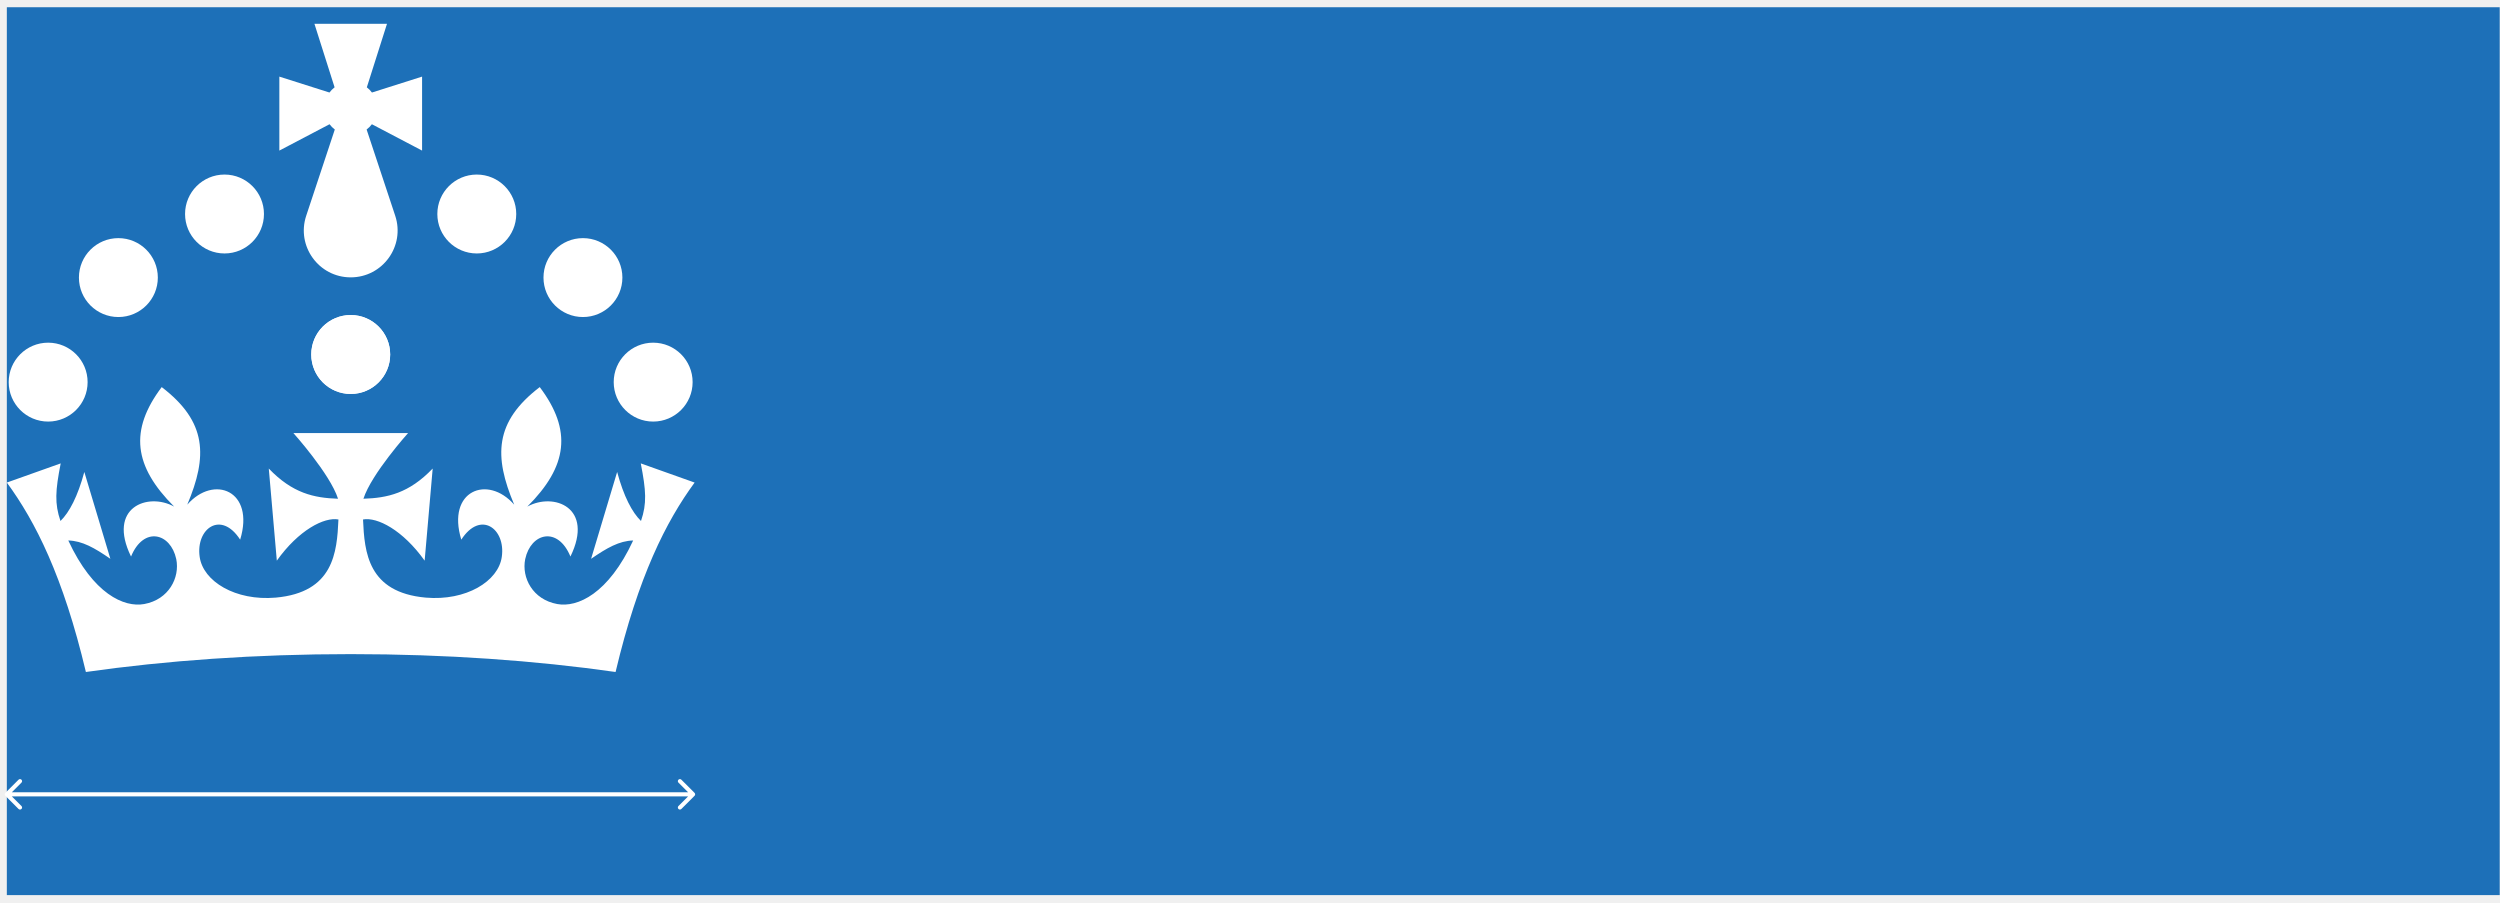
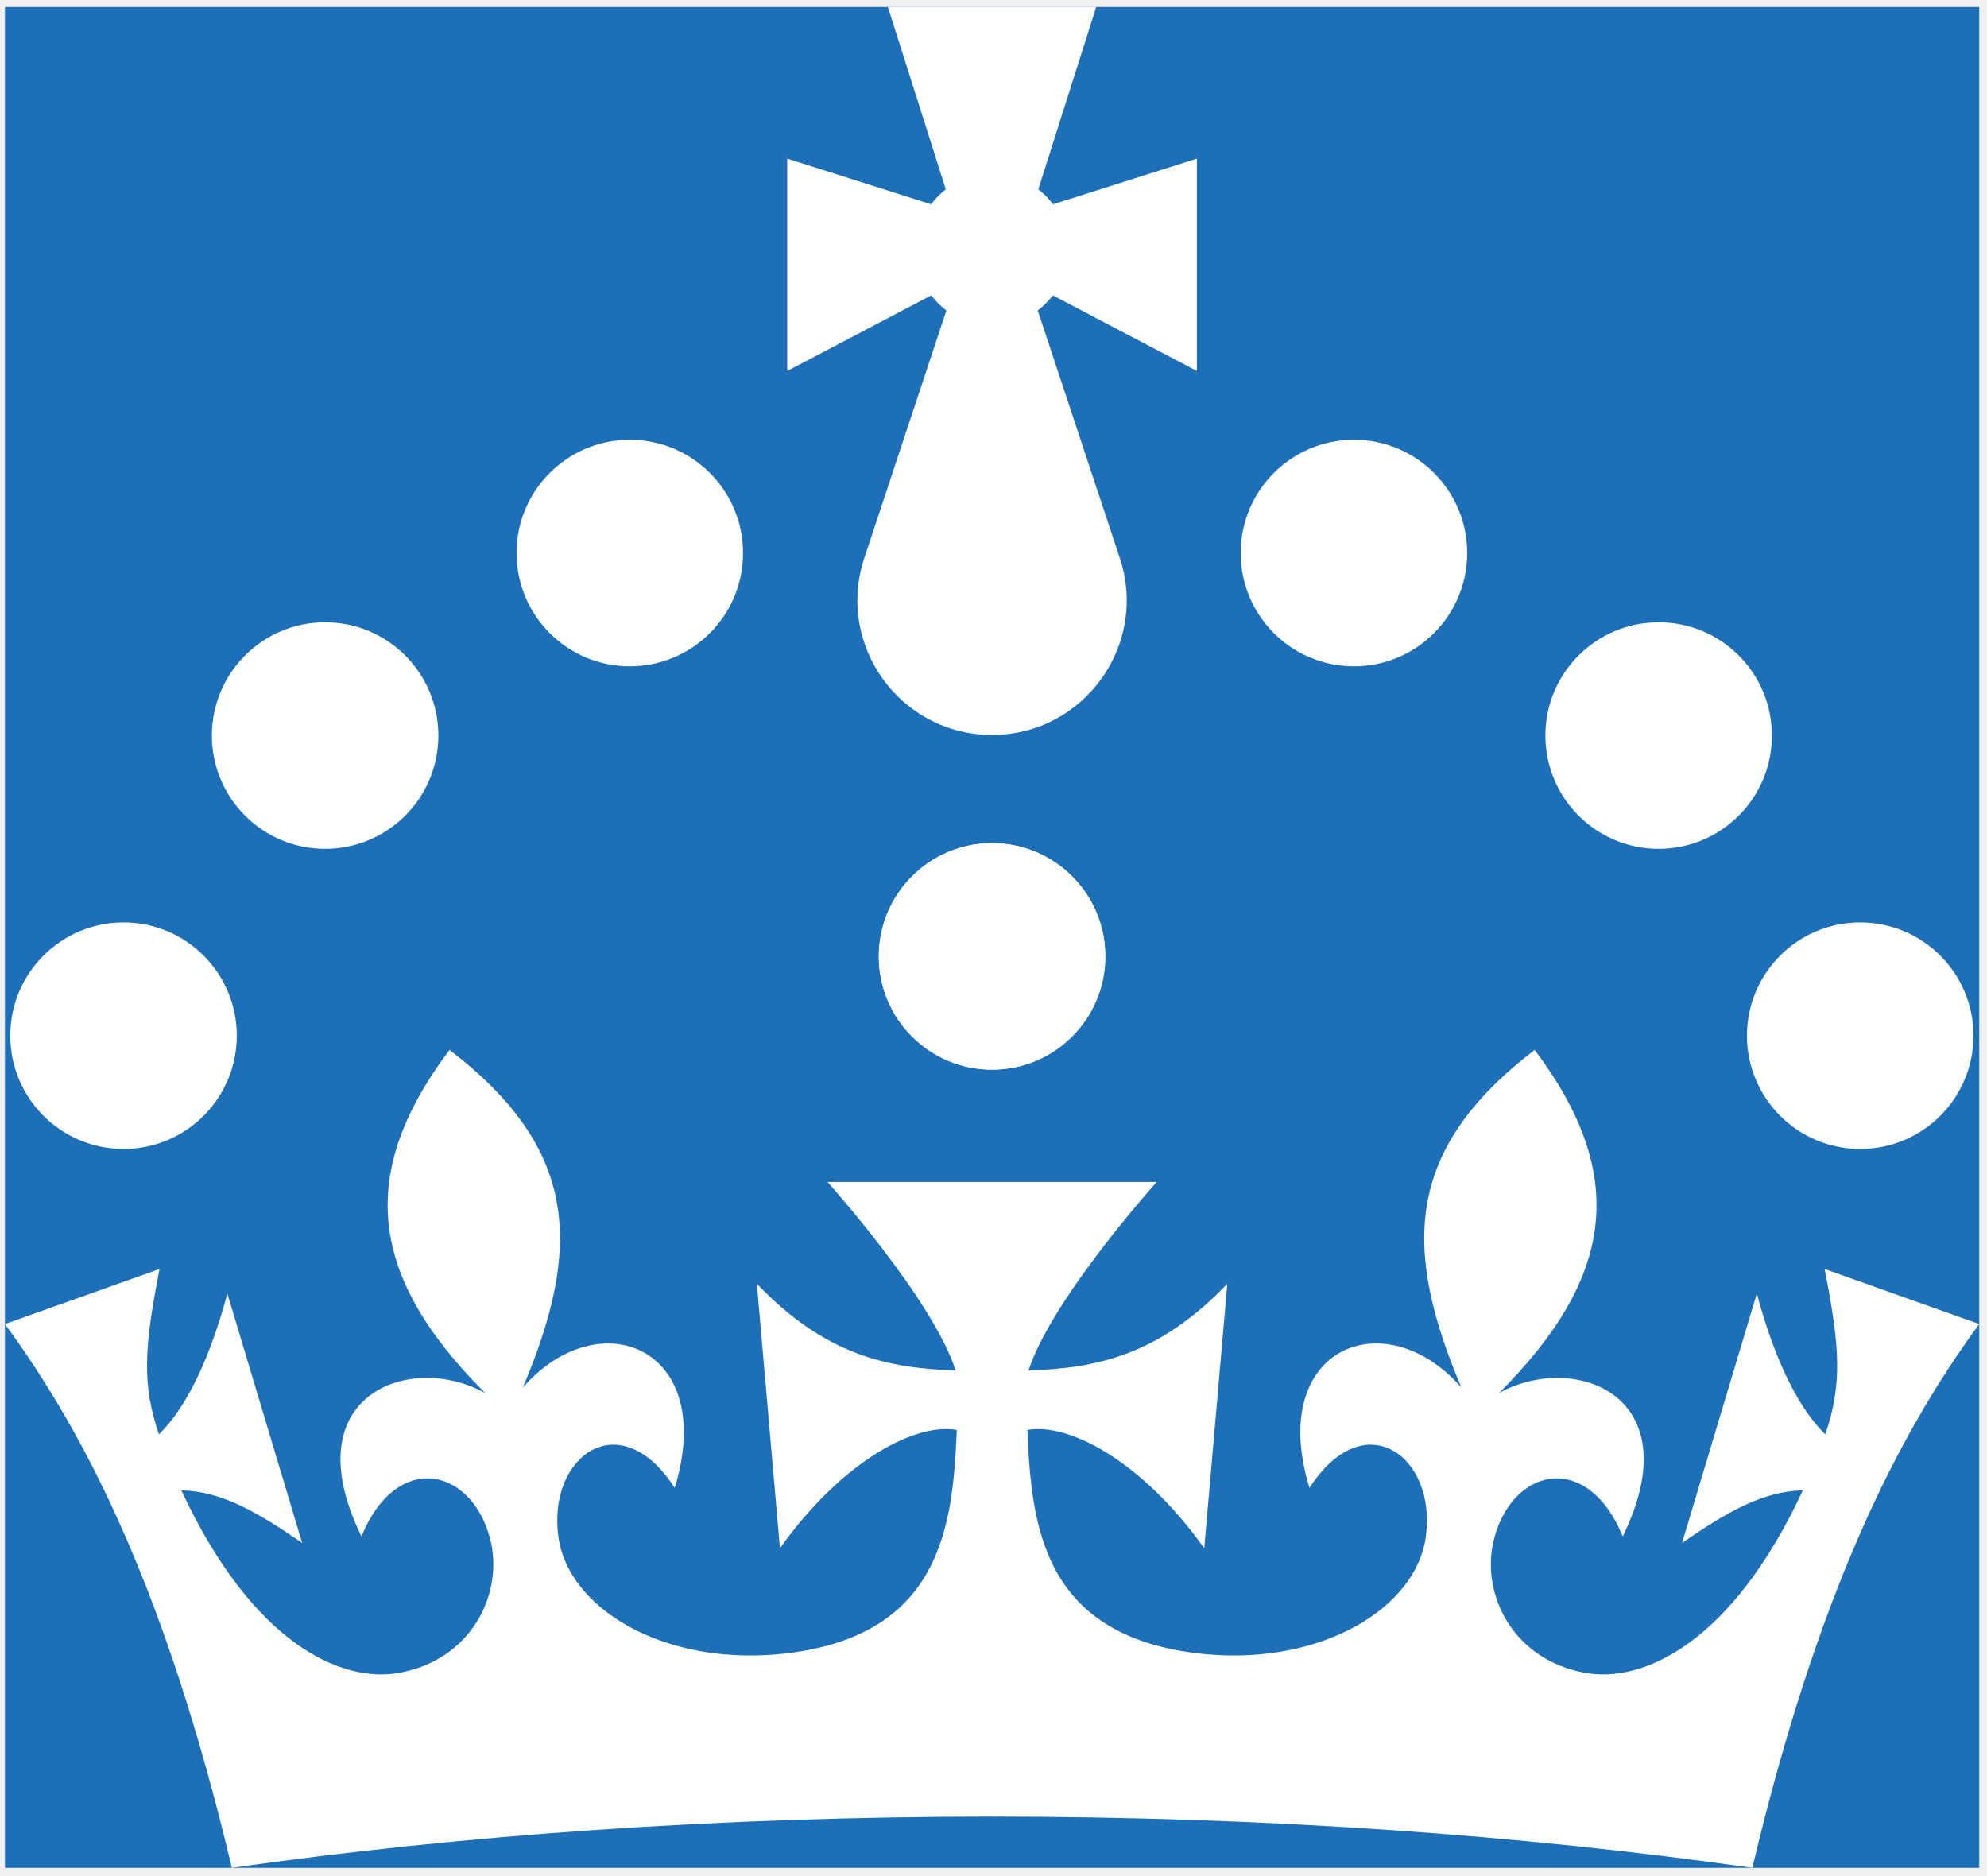
- <svg xmlns="http://www.w3.org/2000/svg" width="302" height="109" viewBox="0 0 302 109" fill="none">
-   <rect x="0.826" y="0.875" width="301.139" height="107.254" fill="#1D70B8" />
-   <path d="M0.649 95.778C0.552 95.876 0.552 96.034 0.649 96.132L2.24 97.723C2.338 97.82 2.496 97.82 2.594 97.723C2.692 97.625 2.692 97.467 2.594 97.369L1.18 95.955L2.594 94.541C2.692 94.443 2.692 94.285 2.594 94.187C2.496 94.09 2.338 94.09 2.24 94.187L0.649 95.778ZM83.901 96.132C83.999 96.034 83.999 95.876 83.901 95.778L82.31 94.187C82.213 94.09 82.055 94.09 81.957 94.187C81.859 94.285 81.859 94.443 81.957 94.541L83.371 95.955L81.957 97.369C81.859 97.467 81.859 97.625 81.957 97.723C82.055 97.82 82.213 97.82 82.31 97.723L83.901 96.132ZM0.826 95.955L0.826 96.205L83.725 96.205L83.725 95.955L83.725 95.705L0.826 95.705L0.826 95.955Z" fill="white" />
-   <path d="M27.122 30.618C29.754 30.618 31.887 28.484 31.887 25.852C31.887 23.22 29.754 21.086 27.122 21.086C24.489 21.086 22.355 23.22 22.355 25.852C22.355 28.484 24.489 30.618 27.122 30.618Z" fill="white" />
-   <path d="M14.3 38.298C16.932 38.298 19.066 36.164 19.066 33.532C19.066 30.899 16.932 28.766 14.3 28.766C11.668 28.766 9.534 30.899 9.534 33.532C9.534 36.164 11.668 38.298 14.3 38.298Z" fill="white" />
-   <path d="M5.817 50.926C8.449 50.926 10.583 48.793 10.583 46.16C10.583 43.528 8.449 41.395 5.817 41.395C3.185 41.395 1.051 43.528 1.051 46.16C1.051 48.793 3.185 50.926 5.817 50.926Z" fill="white" />
-   <path d="M42.367 47.589C44.999 47.589 47.133 45.455 47.133 42.823C47.133 40.19 44.999 38.057 42.367 38.057C39.734 38.057 37.601 40.19 37.601 42.823C37.601 45.455 39.734 47.589 42.367 47.589Z" fill="white" />
-   <path d="M57.596 30.618C60.228 30.618 62.362 28.484 62.362 25.852C62.362 23.22 60.228 21.086 57.596 21.086C54.964 21.086 52.83 23.22 52.83 25.852C52.83 28.484 54.964 30.618 57.596 30.618Z" fill="white" />
-   <path d="M70.419 38.298C73.052 38.298 75.185 36.164 75.185 33.532C75.185 30.899 73.052 28.766 70.419 28.766C67.787 28.766 65.653 30.899 65.653 33.532C65.653 36.164 67.787 38.298 70.419 38.298Z" fill="white" />
-   <path d="M78.902 50.926C81.534 50.926 83.668 48.793 83.668 46.16C83.668 43.528 81.534 41.395 78.902 41.395C76.269 41.395 74.136 43.528 74.136 46.16C74.136 48.793 76.269 50.926 78.902 50.926Z" fill="white" />
-   <path d="M42.367 47.589C44.999 47.589 47.133 45.455 47.133 42.823C47.133 40.19 44.999 38.057 42.367 38.057C39.734 38.057 37.601 40.19 37.601 42.823C37.601 45.455 39.734 47.589 42.367 47.589Z" fill="white" />
-   <path d="M44.288 15.645C44.529 15.463 44.743 15.249 44.924 15.008L50.987 18.191V9.255L44.933 11.177C44.756 10.941 44.547 10.729 44.313 10.549L46.749 2.875H37.983L40.419 10.549C40.185 10.728 39.977 10.94 39.799 11.177L33.745 9.255V18.191L39.808 15.008C39.989 15.249 40.203 15.463 40.444 15.645L36.991 26.059C35.775 29.725 38.504 33.505 42.366 33.505C46.227 33.505 48.957 29.725 47.741 26.059L44.288 15.645Z" fill="white" />
-   <path d="M49.295 52.315C49.295 52.315 44.868 57.242 43.902 60.247C46.8 60.155 49.403 59.591 52.268 56.6L51.297 67.728C48.66 64.028 45.568 62.434 43.853 62.753C44.027 66.741 44.444 71.558 51.427 72.192C56.299 72.615 60.211 70.222 60.618 67.261C61.101 63.86 58.035 61.609 55.724 65.19C53.917 59.264 58.909 57.294 62.115 60.963C59.647 55.115 59.712 50.961 65.202 46.76C69.141 51.996 68.583 56.325 63.7 61.198C66.879 59.439 71.816 61.289 68.908 67.23C67.389 63.535 64.128 64.36 63.445 67.539C62.989 69.785 64.351 72.427 67.313 72.968C69.744 73.414 73.487 71.754 76.487 65.29C74.8 65.334 73.319 66.186 71.404 67.504L74.551 57.013C75.344 59.958 76.358 61.891 77.432 62.936C78.153 60.817 78.05 59.28 77.405 55.977L83.91 58.293C80.455 63.007 77.107 69.623 74.362 81.176C64.684 79.794 53.849 79.018 42.368 79.018C30.889 79.018 20.053 79.795 10.375 81.176C7.63 69.622 4.282 63.006 0.826 58.293L7.332 55.977C6.686 59.28 6.583 60.817 7.305 62.936C8.379 61.891 9.393 59.958 10.186 57.013L13.333 67.504C11.418 66.185 9.937 65.334 8.249 65.29C11.25 71.754 14.993 73.413 17.424 72.968C20.386 72.427 21.747 69.785 21.292 67.539C20.608 64.36 17.349 63.535 15.829 67.23C12.921 61.289 17.858 59.438 21.037 61.198C16.154 56.325 15.595 51.995 19.534 46.76C25.024 50.96 25.09 55.114 22.622 60.963C25.828 57.295 30.819 59.264 29.012 65.19C26.701 61.609 23.636 63.86 24.119 67.261C24.526 70.223 28.438 72.617 33.31 72.192C40.292 71.558 40.71 66.741 40.883 62.753C39.169 62.434 36.077 64.028 33.44 67.728L32.469 56.6C35.334 59.591 37.938 60.154 40.834 60.247C39.868 57.242 35.442 52.315 35.442 52.315H49.299H49.295Z" fill="white" />
+ <svg xmlns="http://www.w3.org/2000/svg" width="142" height="134" viewBox="0 0 142 134" fill="none">
+   <rect x="0.354" y="0.499" width="141.09" height="132.966" fill="#1D70B8" />
+   <path d="M45.008 47.611C49.478 47.611 53.102 43.987 53.102 39.517C53.102 35.047 49.478 31.424 45.008 31.424C40.539 31.424 36.915 35.047 36.915 39.517C36.915 43.987 40.539 47.611 45.008 47.611Z" fill="white" />
+   <path d="M23.235 60.652C27.705 60.652 31.328 57.028 31.328 52.558C31.328 48.088 27.705 44.465 23.235 44.465C18.765 44.465 15.142 48.088 15.142 52.558C15.142 57.028 18.765 60.652 23.235 60.652Z" fill="white" />
+   <path d="M8.829 82.099C13.299 82.099 16.922 78.475 16.922 74.005C16.922 69.536 13.299 65.912 8.829 65.912C4.359 65.912 0.735 69.536 0.735 74.005C0.735 78.475 4.359 82.099 8.829 82.099Z" fill="white" />
+   <path d="M70.896 76.432C75.366 76.432 78.99 72.808 78.99 68.338C78.99 63.869 75.366 60.245 70.896 60.245C66.426 60.245 62.803 63.869 62.803 68.338C62.803 72.808 66.426 76.432 70.896 76.432Z" fill="white" />
+   <path d="M96.758 47.611C101.228 47.611 104.852 43.987 104.852 39.517C104.852 35.047 101.228 31.424 96.758 31.424C92.289 31.424 88.665 35.047 88.665 39.517C88.665 43.987 92.289 47.611 96.758 47.611Z" fill="white" />
+   <path d="M118.535 60.652C123.005 60.652 126.628 57.028 126.628 52.558C126.628 48.088 123.005 44.465 118.535 44.465C114.065 44.465 110.441 48.088 110.441 52.558C110.441 57.028 114.065 60.652 118.535 60.652Z" fill="white" />
+   <path d="M132.939 82.099C137.409 82.099 141.033 78.475 141.033 74.005C141.033 69.536 137.409 65.912 132.939 65.912C128.469 65.912 124.846 69.536 124.846 74.005C124.846 78.475 128.469 82.099 132.939 82.099Z" fill="white" />
+   <path d="M70.896 76.432C75.366 76.432 78.99 72.808 78.99 68.338C78.99 63.869 75.366 60.245 70.896 60.245C66.426 60.245 62.803 63.869 62.803 68.338C62.803 72.808 66.426 76.432 70.896 76.432Z" fill="white" />
+   <path d="M74.16 22.184C74.569 21.876 74.932 21.513 75.24 21.104L85.536 26.508V11.333L75.255 14.597C74.955 14.195 74.6 13.837 74.202 13.531L78.34 0.499H63.453L67.591 13.531C67.193 13.835 66.839 14.194 66.538 14.597L56.257 11.333V26.508L66.552 21.104C66.86 21.513 67.224 21.876 67.633 22.184L61.768 39.869C59.703 46.094 64.339 52.514 70.896 52.514C77.454 52.514 82.089 46.094 80.025 39.869L74.16 22.184Z" fill="white" />
+   <path d="M82.662 84.456C82.662 84.456 75.145 92.821 73.505 97.925C78.425 97.769 82.846 96.811 87.71 91.732L86.061 110.629C81.583 104.346 76.332 101.638 73.421 102.18C73.716 108.952 74.425 117.133 86.282 118.21C94.556 118.929 101.199 114.865 101.89 109.836C102.71 104.06 97.505 100.238 93.58 106.319C90.512 96.256 98.988 92.911 104.433 99.141C100.241 89.211 100.352 82.155 109.675 75.022C116.364 83.914 115.416 91.264 107.124 99.539C112.523 96.553 120.906 99.695 115.968 109.782C113.389 103.508 107.851 104.91 106.69 110.308C105.916 114.121 108.23 118.608 113.259 119.528C117.387 120.284 123.743 117.465 128.839 106.49C125.973 106.563 123.459 108.011 120.207 110.249L125.551 92.433C126.897 97.433 128.619 100.716 130.443 102.491C131.668 98.892 131.493 96.282 130.398 90.675L141.445 94.608C135.577 102.612 129.892 113.846 125.23 133.465C108.794 131.119 90.395 129.801 70.9 129.801C51.405 129.801 33.005 131.12 16.569 133.465C11.908 113.845 6.223 102.611 0.354 94.608L11.402 90.675C10.305 96.282 10.131 98.892 11.356 102.491C13.18 100.716 14.902 97.433 16.248 92.433L21.593 110.249C18.341 108.009 15.826 106.563 12.96 106.49C18.056 117.465 24.412 120.283 28.54 119.528C33.57 118.608 35.882 114.121 35.109 110.308C33.948 104.91 28.412 103.508 25.832 109.782C20.893 99.695 29.277 96.551 34.675 99.539C26.383 91.264 25.434 83.912 32.124 75.022C41.447 82.154 41.558 89.209 37.367 99.141C42.811 92.913 51.288 96.256 48.219 106.319C44.294 100.238 39.089 104.06 39.91 109.836C40.6 114.866 47.243 118.93 55.517 118.21C67.374 117.133 68.083 108.952 68.378 102.18C65.467 101.638 60.216 104.345 55.738 110.629L54.089 91.732C58.954 96.811 63.376 97.768 68.295 97.925C66.654 92.821 59.137 84.456 59.137 84.456H82.669H82.662Z" fill="white" />
</svg>
